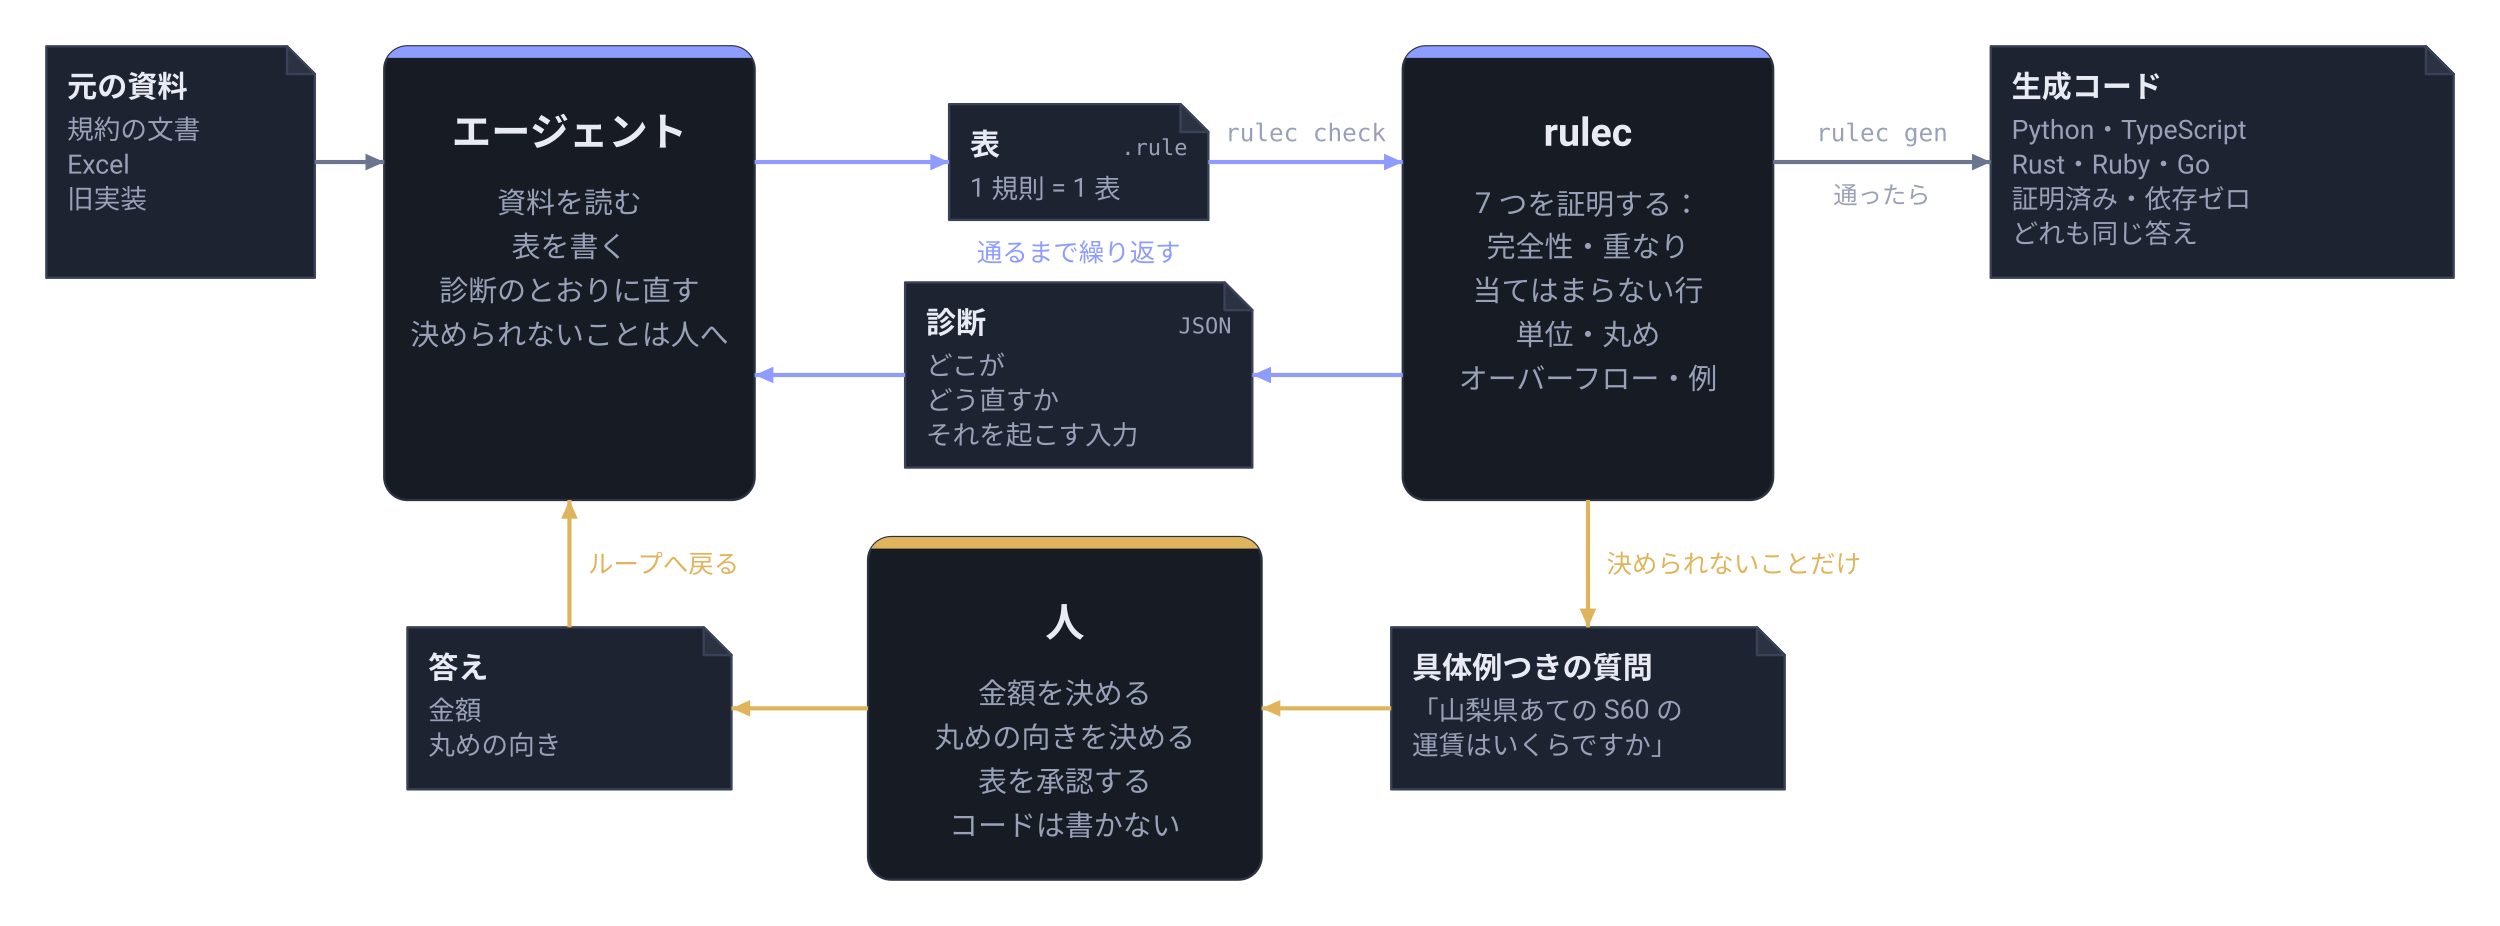
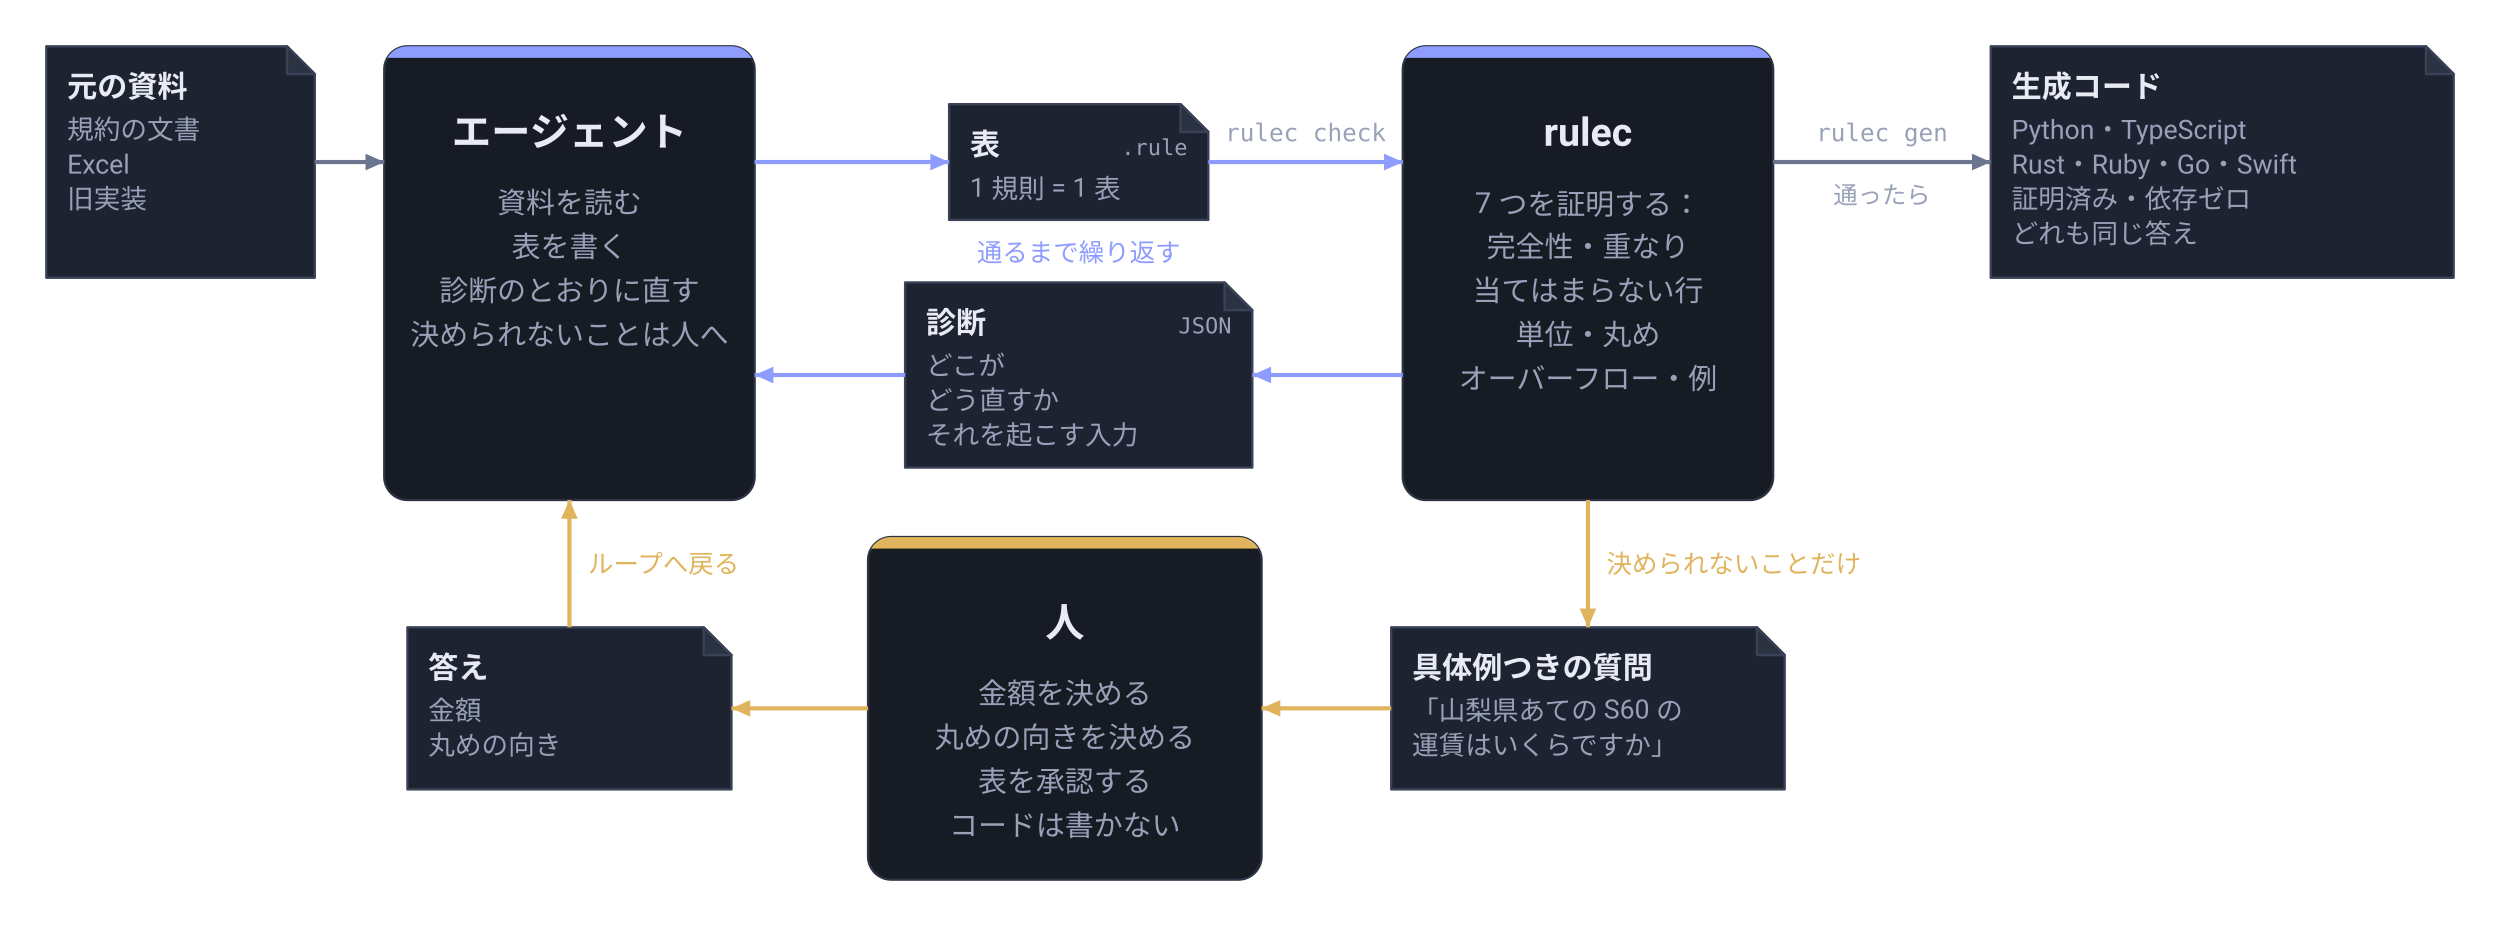
- <svg xmlns="http://www.w3.org/2000/svg" viewBox="0 0 1080 400" width="1080" height="400" role="img" aria-label="エージェントが資料を読んで表（.rule）を書き、rulec check にかける。rulec は診断（どこが・どう直すか・それを起こす入力）を返し、エージェントが直して、表が通るまで繰り返す。道具では決められないことだけが具体例つきの質問として人に渡り、人は金額と丸めの向きを答える。表が通ると rulec gen が証明済みの Python・TypeScript・Rust・Ruby・Go を出す。" font-family="-apple-system, BlinkMacSystemFont, &quot;Hiragino Sans&quot;, &quot;Noto Sans JP&quot;, &quot;Yu Gothic&quot;, Meiryo, &quot;Segoe UI&quot;, Roboto, sans-serif">
+ <svg xmlns="http://www.w3.org/2000/svg" viewBox="0 0 1080 400" width="1080" height="400" role="img" aria-label="エージェントが資料を読んで表（.rule）を書き、rulec check にかける。rulec は診断（どこが・どう直すか・それを起こす入力）を返し、エージェントが直して、表が通るまで繰り返す。道具では決められないことだけが具体例つきの質問として人に渡り、人は金額と丸めの向きを答える。表が通ると rulec gen が証明済みの Python・TypeScript・Rust・Ruby・Go・Swift を出す。" font-family="-apple-system, BlinkMacSystemFont, &quot;Hiragino Sans&quot;, &quot;Noto Sans JP&quot;, &quot;Yu Gothic&quot;, Meiryo, &quot;Segoe UI&quot;, Roboto, sans-serif">
  <defs>
    <marker id="head-neutral" viewBox="0 0 10 10" refX="9" refY="5" markerWidth="9" markerHeight="9" markerUnits="userSpaceOnUse" orient="auto">
      <path d="M0,1 L9,5 L0,9 Z" fill="#6b7590" />
    </marker>
    <marker id="head-accent" viewBox="0 0 10 10" refX="9" refY="5" markerWidth="9" markerHeight="9" markerUnits="userSpaceOnUse" orient="auto">
      <path d="M0,1 L9,5 L0,9 Z" fill="#8e9cff" />
    </marker>
    <marker id="head-human" viewBox="0 0 10 10" refX="9" refY="5" markerWidth="9" markerHeight="9" markerUnits="userSpaceOnUse" orient="auto">
      <path d="M0,1 L9,5 L0,9 Z" fill="#e0b45c" />
    </marker>
  </defs>
  <clipPath id="clip-agent">
    <rect x="166" y="20" width="160" height="196" rx="10" />
  </clipPath>
  <rect x="166" y="20" width="160" height="196" rx="10" fill="#171b24" stroke="#2b3242" />
  <rect x="166" y="20" width="160" height="5" fill="#8e9cff" clip-path="url(#clip-agent)" />
  <text x="246.0" y="63" font-size="17" font-weight="700" text-anchor="middle" fill="#e8ebf4">エージェント</text>
  <text x="246.0" y="92" font-size="12.5" font-weight="400" text-anchor="middle" fill="#98a1b8">資料を読む</text>
  <text x="246.0" y="111" font-size="12.5" font-weight="400" text-anchor="middle" fill="#98a1b8">表を書く</text>
  <text x="246.0" y="130" font-size="12.5" font-weight="400" text-anchor="middle" fill="#98a1b8">診断のとおりに直す</text>
  <text x="246.0" y="149" font-size="12.5" font-weight="400" text-anchor="middle" fill="#98a1b8">決められないことは人へ</text>
  <clipPath id="clip-rulec">
    <rect x="606" y="20" width="160" height="196" rx="10" />
  </clipPath>
  <rect x="606" y="20" width="160" height="196" rx="10" fill="#171b24" stroke="#2b3242" />
  <rect x="606" y="20" width="160" height="5" fill="#8e9cff" clip-path="url(#clip-rulec)" />
  <text x="686.0" y="63" font-size="17" font-weight="700" text-anchor="middle" fill="#e8ebf4">rulec</text>
  <text x="686.0" y="92" font-size="12.5" font-weight="400" text-anchor="middle" fill="#98a1b8">7 つを証明する：</text>
  <text x="686.0" y="111" font-size="12.5" font-weight="400" text-anchor="middle" fill="#98a1b8">完全性・重なり</text>
  <text x="686.0" y="130" font-size="12.5" font-weight="400" text-anchor="middle" fill="#98a1b8">当てはまらない行</text>
  <text x="686.0" y="149" font-size="12.5" font-weight="400" text-anchor="middle" fill="#98a1b8">単位・丸め</text>
  <text x="686.0" y="168" font-size="12.5" font-weight="400" text-anchor="middle" fill="#98a1b8">オーバーフロー・例</text>
  <clipPath id="clip-person">
    <rect x="375" y="232" width="170" height="148" rx="10" />
  </clipPath>
  <rect x="375" y="232" width="170" height="148" rx="10" fill="#171b24" stroke="#2b3242" />
  <rect x="375" y="232" width="170" height="5" fill="#e0b45c" clip-path="url(#clip-person)" />
  <text x="460.0" y="275" font-size="17" font-weight="700" text-anchor="middle" fill="#e8ebf4">人</text>
  <text x="460.0" y="304" font-size="12.5" font-weight="400" text-anchor="middle" fill="#98a1b8">金額を決める</text>
  <text x="460.0" y="323" font-size="12.5" font-weight="400" text-anchor="middle" fill="#98a1b8">丸めの向きを決める</text>
  <text x="460.0" y="342" font-size="12.5" font-weight="400" text-anchor="middle" fill="#98a1b8">表を承認する</text>
  <text x="460.0" y="361" font-size="12.5" font-weight="400" text-anchor="middle" fill="#98a1b8">コードは書かない</text>
  <path d="M20,20 H124 L136,32 V120 H20 Z" fill="#1e2331" stroke="#3a4257" stroke-linejoin="round" />
  <path d="M124,20 V32 H136 Z" fill="#2b3242" stroke="#3a4257" stroke-linejoin="round" />
  <text x="29" y="42" font-size="13" font-weight="600" text-anchor="start" fill="#e8ebf4">元の資料</text>
  <text x="29" y="60" font-size="11.5" font-weight="400" text-anchor="start" fill="#98a1b8">規約の文書</text>
  <text x="29" y="75" font-size="11.5" font-weight="400" text-anchor="start" fill="#98a1b8">Excel</text>
  <text x="29" y="90" font-size="11.5" font-weight="400" text-anchor="start" fill="#98a1b8">旧実装</text>
  <path d="M410,45 H510 L522,57 V95 H410 Z" fill="#1e2331" stroke="#3a4257" stroke-linejoin="round" />
  <path d="M510,45 V57 H522 Z" fill="#2b3242" stroke="#3a4257" stroke-linejoin="round" />
  <text x="419" y="67" font-size="13" font-weight="600" text-anchor="start" fill="#e8ebf4">表</text>
  <text x="513" y="67" font-size="9.5" font-weight="400" text-anchor="end" fill="#98a1b8" font-family="ui-monospace, SFMono-Regular, Menlo, Consolas, monospace">.rule</text>
  <text x="419" y="85" font-size="11.5" font-weight="400" text-anchor="start" fill="#98a1b8">1 規則 = 1 表</text>
  <path d="M391,122 H529 L541,134 V202 H391 Z" fill="#1e2331" stroke="#3a4257" stroke-linejoin="round" />
  <path d="M529,122 V134 H541 Z" fill="#2b3242" stroke="#3a4257" stroke-linejoin="round" />
  <text x="400" y="144" font-size="13" font-weight="600" text-anchor="start" fill="#e8ebf4">診断</text>
  <text x="532" y="144" font-size="9.5" font-weight="400" text-anchor="end" fill="#98a1b8" font-family="ui-monospace, SFMono-Regular, Menlo, Consolas, monospace">JSON</text>
  <text x="400" y="162" font-size="11.5" font-weight="400" text-anchor="start" fill="#98a1b8">どこが</text>
  <text x="400" y="177" font-size="11.5" font-weight="400" text-anchor="start" fill="#98a1b8">どう直すか</text>
  <text x="400" y="192" font-size="11.5" font-weight="400" text-anchor="start" fill="#98a1b8">それを起こす入力</text>
  <path d="M860,20 H1048 L1060,32 V120 H860 Z" fill="#1e2331" stroke="#3a4257" stroke-linejoin="round" />
  <path d="M1048,20 V32 H1060 Z" fill="#2b3242" stroke="#3a4257" stroke-linejoin="round" />
  <text x="869" y="42" font-size="13" font-weight="600" text-anchor="start" fill="#e8ebf4">生成コード</text>
  <text x="869" y="60" font-size="11.5" font-weight="400" text-anchor="start" fill="#98a1b8">Python・TypeScript</text>
-   <text x="869" y="75" font-size="11.5" font-weight="400" text-anchor="start" fill="#98a1b8">Rust・Ruby・Go</text>
+   <text x="869" y="75" font-size="11.5" font-weight="400" text-anchor="start" fill="#98a1b8">Rust・Ruby・Go・Swift</text>
  <text x="869" y="90" font-size="11.5" font-weight="400" text-anchor="start" fill="#98a1b8">証明済み・依存ゼロ</text>
  <text x="869" y="105" font-size="11.5" font-weight="400" text-anchor="start" fill="#98a1b8">どれも同じ答え</text>
  <path d="M601,271 H759 L771,283 V341 H601 Z" fill="#1e2331" stroke="#3a4257" stroke-linejoin="round" />
  <path d="M759,271 V283 H771 Z" fill="#2b3242" stroke="#3a4257" stroke-linejoin="round" />
  <text x="610" y="293" font-size="13" font-weight="600" text-anchor="start" fill="#e8ebf4">具体例つきの質問</text>
  <text x="610" y="311" font-size="11.5" font-weight="400" text-anchor="start" fill="#98a1b8">「山梨県あての S60 の</text>
  <text x="610" y="326" font-size="11.5" font-weight="400" text-anchor="start" fill="#98a1b8">運賃はいくらですか」</text>
  <path d="M176,271 H304 L316,283 V341 H176 Z" fill="#1e2331" stroke="#3a4257" stroke-linejoin="round" />
  <path d="M304,271 V283 H316 Z" fill="#2b3242" stroke="#3a4257" stroke-linejoin="round" />
  <text x="185" y="293" font-size="13" font-weight="600" text-anchor="start" fill="#e8ebf4">答え</text>
  <text x="185" y="311" font-size="11.5" font-weight="400" text-anchor="start" fill="#98a1b8">金額</text>
  <text x="185" y="326" font-size="11.5" font-weight="400" text-anchor="start" fill="#98a1b8">丸めの向き</text>
  <line x1="136" y1="70" x2="166" y2="70" stroke="#6b7590" stroke-width="1.8" marker-end="url(#head-neutral)" />
  <line x1="326" y1="70" x2="410" y2="70" stroke="#8e9cff" stroke-width="1.8" marker-end="url(#head-accent)" />
  <line x1="522" y1="70" x2="606" y2="70" stroke="#8e9cff" stroke-width="1.8" marker-end="url(#head-accent)" />
  <text x="564.0" y="61" font-size="10.5" font-weight="400" text-anchor="middle" fill="#98a1b8" font-family="ui-monospace, SFMono-Regular, Menlo, Consolas, monospace">rulec check</text>
  <line x1="606" y1="162" x2="541" y2="162" stroke="#8e9cff" stroke-width="1.8" marker-end="url(#head-accent)" />
  <line x1="391" y1="162" x2="326" y2="162" stroke="#8e9cff" stroke-width="1.8" marker-end="url(#head-accent)" />
  <text x="466.0" y="113" font-size="11" font-weight="400" text-anchor="middle" fill="#8e9cff">通るまで繰り返す</text>
  <line x1="766" y1="70" x2="860" y2="70" stroke="#6b7590" stroke-width="1.8" marker-end="url(#head-neutral)" />
  <text x="813.0" y="61" font-size="10.5" font-weight="400" text-anchor="middle" fill="#98a1b8" font-family="ui-monospace, SFMono-Regular, Menlo, Consolas, monospace">rulec gen</text>
  <text x="813.0" y="88" font-size="10.5" font-weight="400" text-anchor="middle" fill="#98a1b8">通ったら</text>
  <line x1="686" y1="216" x2="686" y2="271" stroke="#e0b45c" stroke-width="1.8" marker-end="url(#head-human)" />
  <text x="694" y="247.5" font-size="11" font-weight="400" text-anchor="start" fill="#e0b45c">決められないことだけ</text>
  <line x1="601" y1="306" x2="545" y2="306" stroke="#e0b45c" stroke-width="1.8" marker-end="url(#head-human)" />
  <line x1="375" y1="306" x2="316" y2="306" stroke="#e0b45c" stroke-width="1.8" marker-end="url(#head-human)" />
  <line x1="246" y1="271" x2="246" y2="216" stroke="#e0b45c" stroke-width="1.8" marker-end="url(#head-human)" />
  <text x="254" y="247.5" font-size="11" font-weight="400" text-anchor="start" fill="#e0b45c">ループへ戻る</text>
</svg>
